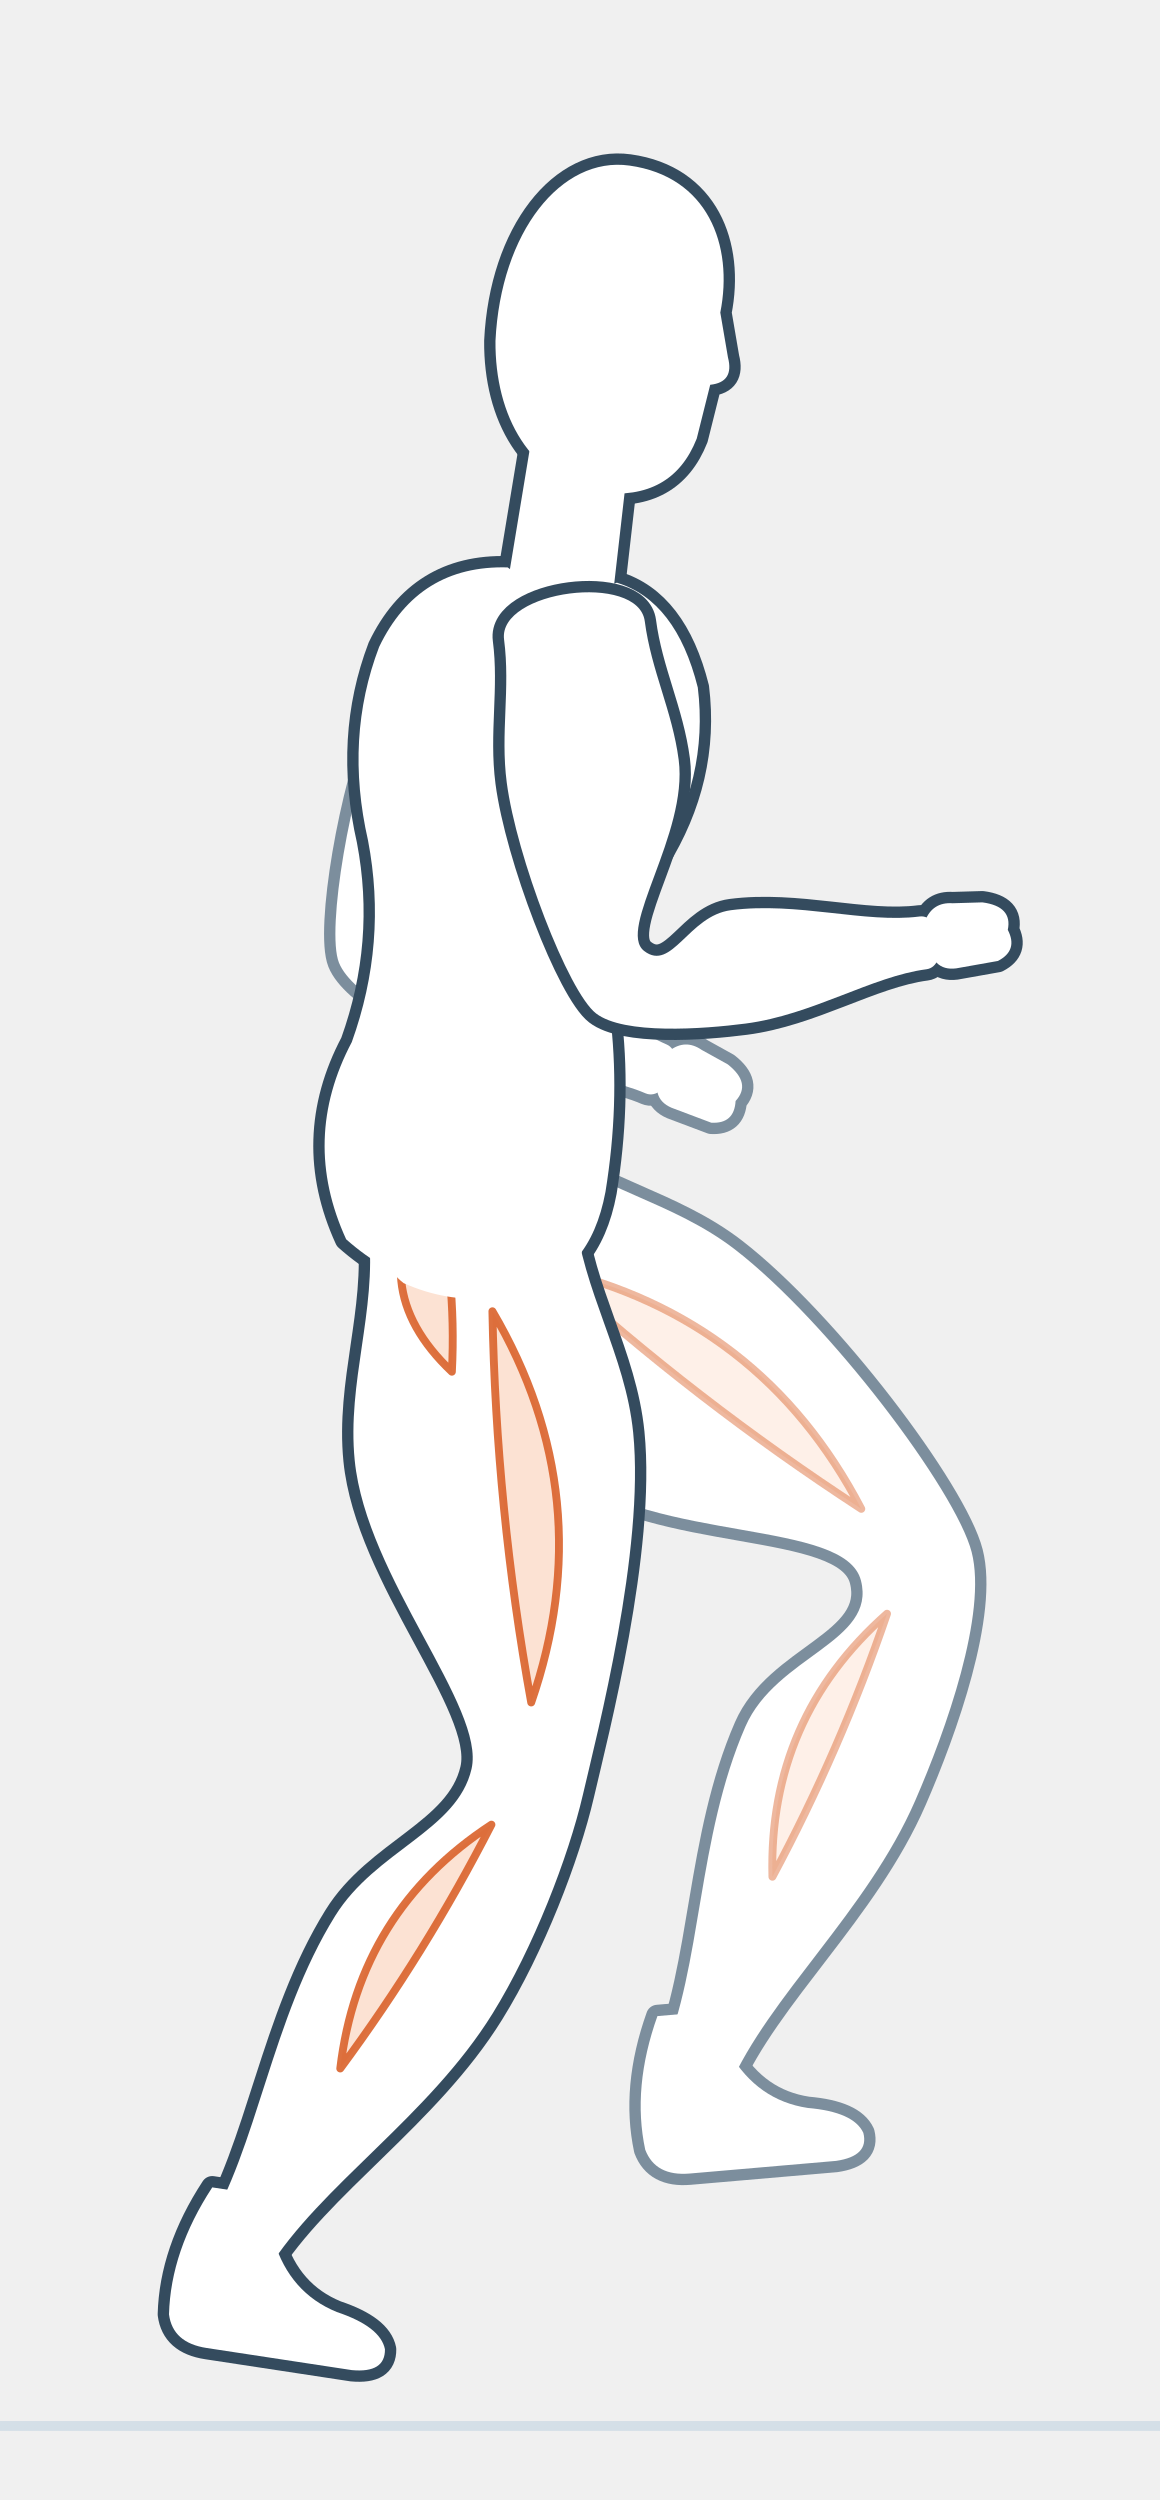
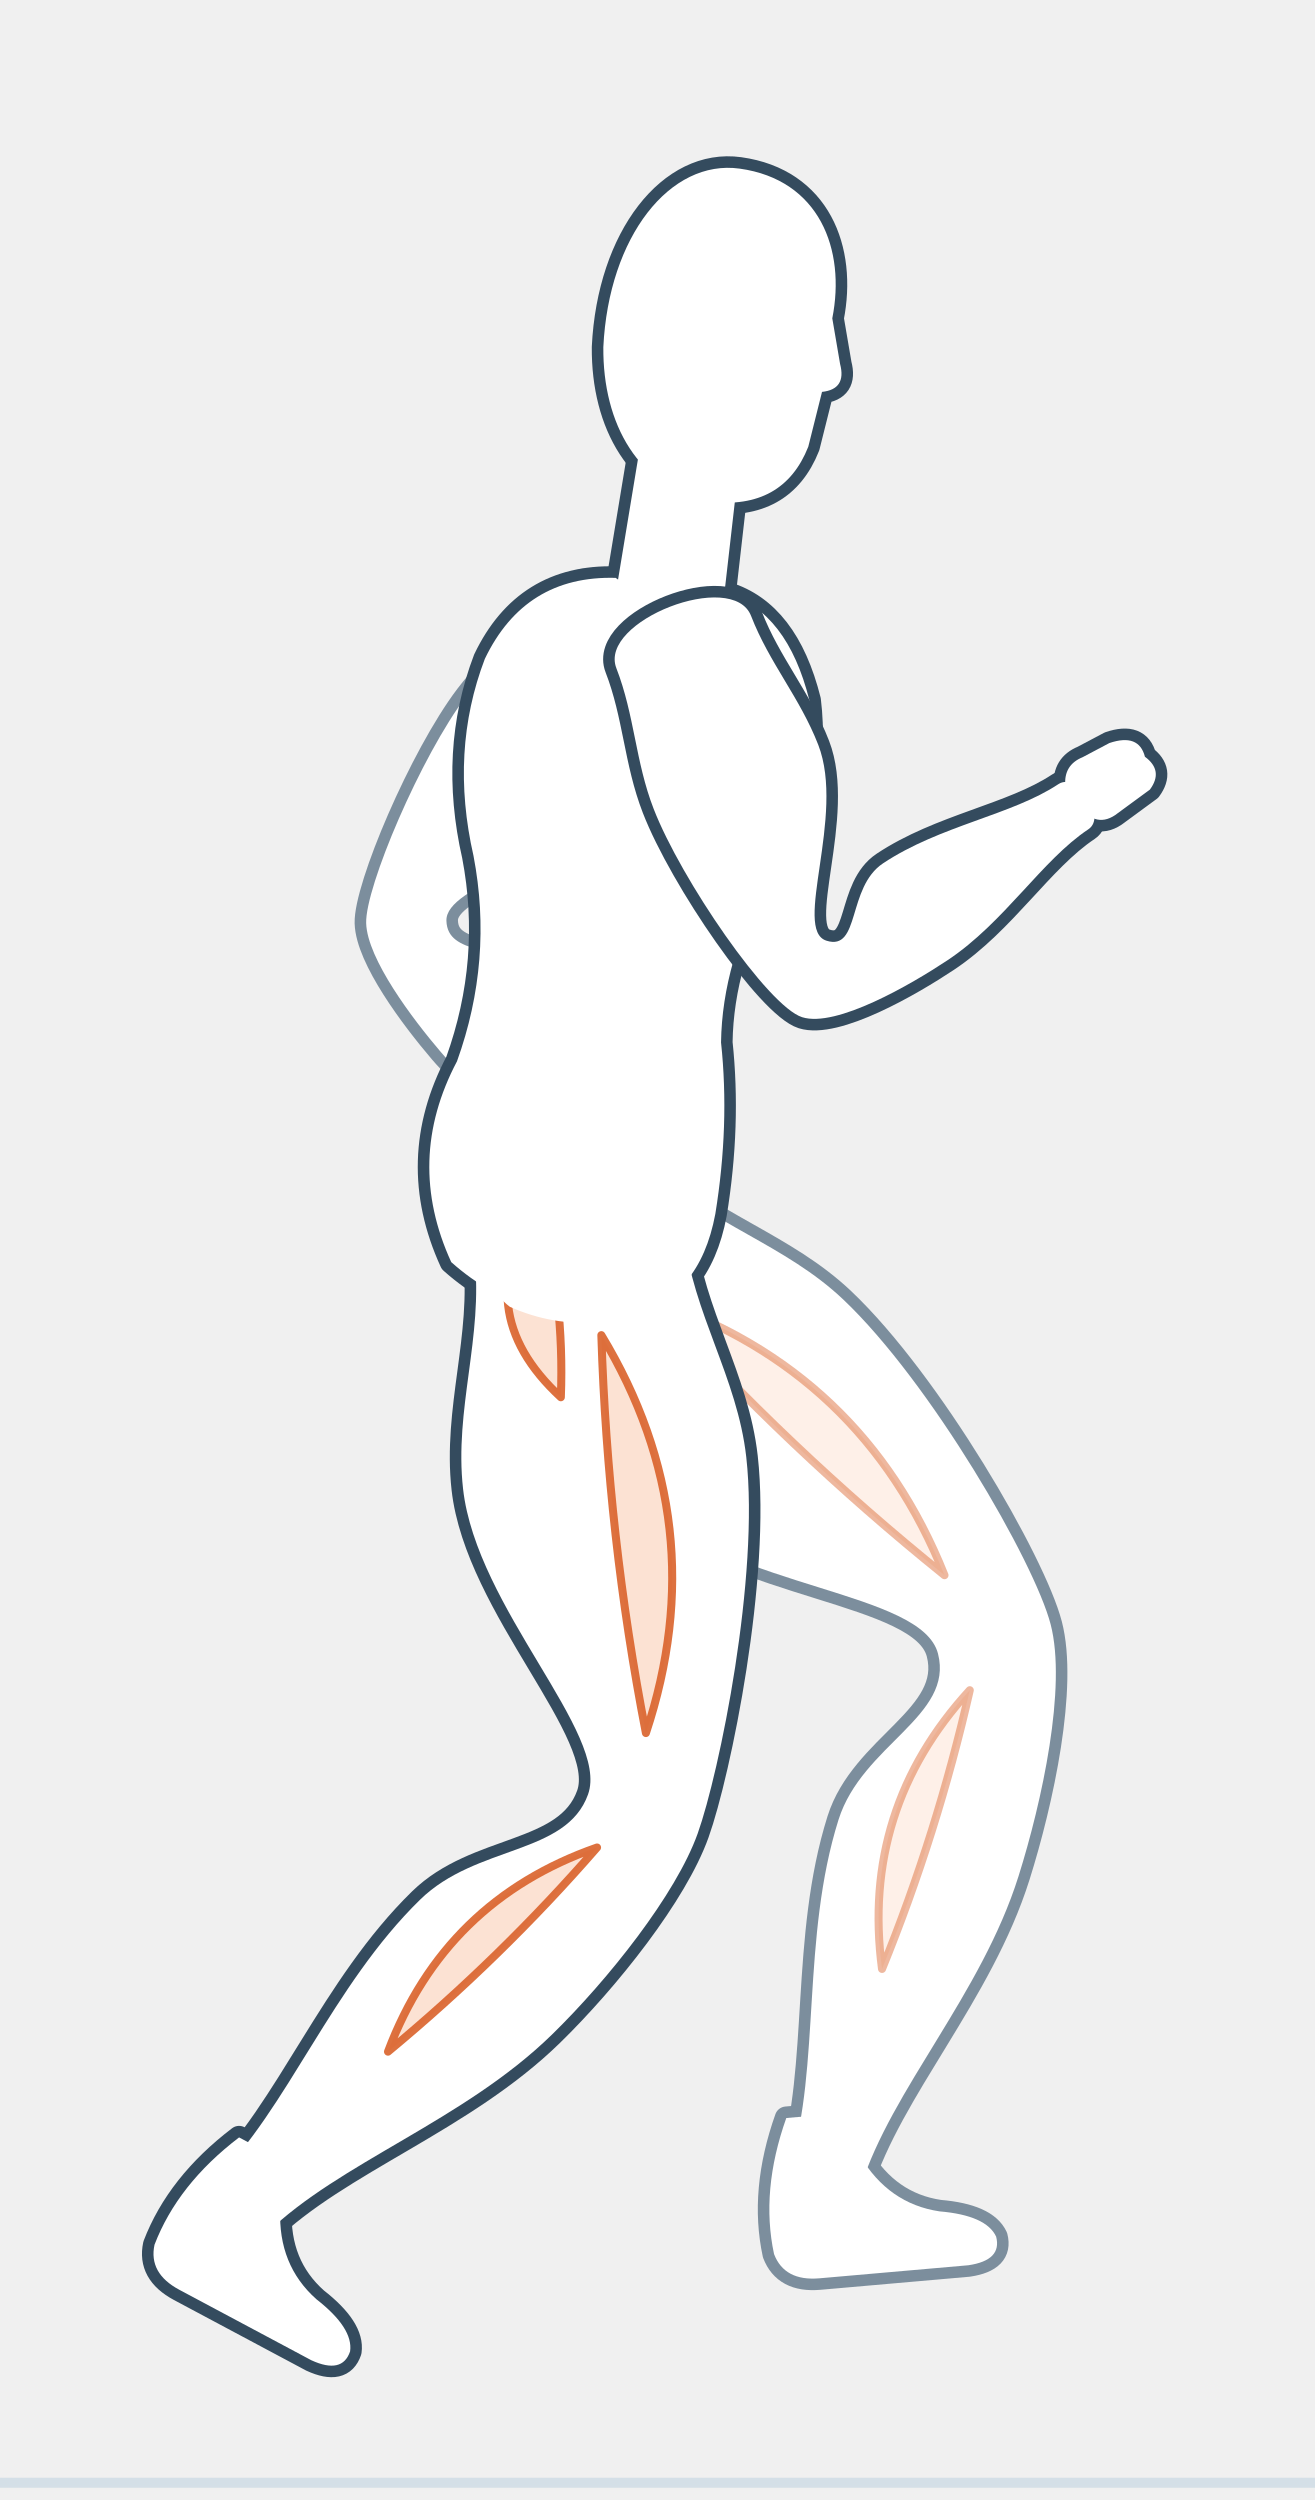
- <svg xmlns="http://www.w3.org/2000/svg" viewBox="103.79 17.79 117.678 253.726">
+ <svg xmlns="http://www.w3.org/2000/svg" viewBox="96.281 16.586 130.962 249.135">
  <path d="M-300 264H800" fill="none" stroke="#d4dfe7" />
  <g class="bw-human-athlete bw-human-outline bw-human-natural bw-human-sketch bw-human-side" stroke="#344b5e" stroke-width="1.05" stroke-linecap="round" stroke-linejoin="round">
    <g class="bw-silhouette-ink" stroke-width="2.3">
      <g class="bw-human-arm bw-human-arm-left" fill="#fff" stroke="#7c8e9d">
-         <path d="M149.534,78.098C147.540,82.727 144.362,86.062 142.368,90.691C139.377,97.634 136.871,112.176 138.189,115.489C139.507,118.801 146.729,122.403 150.715,124.119C156.978,126.817 164.184,126.545 169.308,128.753C171.416,129.661 173.552,124.701 171.445,123.793C166.320,121.586 161.567,116.164 155.303,113.466C151.317,111.749 146.940,115.843 145.622,112.531C144.304,109.219 155.541,104.596 158.532,97.653C160.526,93.024 160.765,88.424 162.759,83.795C164.753,79.166 151.528,73.469 149.534,78.098Z" />
+         <path d="M152.731,75.401C149.692,79.422 145.811,81.904 142.772,85.925C138.214,91.956 132.665,105.018 132.771,108.582C132.877,112.145 137.391,118.123 140.209,121.424C144.637,126.610 151.222,129.548 154.845,133.792C156.335,135.537 160.442,132.031 158.952,130.285C155.329,126.042 153.459,119.078 149.031,113.891C146.213,110.591 140.874,111.907 140.768,108.344C140.662,104.780 152.255,102.568 156.813,96.537C159.852,92.516 161.181,88.105 164.219,84.084C167.258,80.063 155.770,71.381 152.731,75.401Z" />
        <g display="none" class="bw-muscle-traces" data-side="left" />
-         <g class="bw-human-hand" transform="translate(173.591,127.658) rotate(23.303)">
+         <g class="bw-human-hand" transform="translate(159.171,134.700) rotate(49.509)">
          <path d="M-3,-2.2 Q-2,-4 0,-3.6 L3,-3.3 Q6,-2.5 5.2,-.2 Q6,2 3.8,2.8 L-.5,3 Q-3,3 -3,-.2Z" />
        </g>
      </g>
    </g>
    <g class="bw-silhouette-fill" stroke="none">
      <g class="bw-human-arm bw-human-arm-left" fill="#fff" stroke="none">
-         <path d="M149.534,78.098C147.540,82.727 144.362,86.062 142.368,90.691C139.377,97.634 136.871,112.176 138.189,115.489C139.507,118.801 146.729,122.403 150.715,124.119C156.978,126.817 164.184,126.545 169.308,128.753C171.416,129.661 173.552,124.701 171.445,123.793C166.320,121.586 161.567,116.164 155.303,113.466C151.317,111.749 146.940,115.843 145.622,112.531C144.304,109.219 155.541,104.596 158.532,97.653C160.526,93.024 160.765,88.424 162.759,83.795C164.753,79.166 151.528,73.469 149.534,78.098Z" />
+         <path d="M152.731,75.401C149.692,79.422 145.811,81.904 142.772,85.925C138.214,91.956 132.665,105.018 132.771,108.582C132.877,112.145 137.391,118.123 140.209,121.424C144.637,126.610 151.222,129.548 154.845,133.792C156.335,135.537 160.442,132.031 158.952,130.285C155.329,126.042 153.459,119.078 149.031,113.891C146.213,110.591 140.874,111.907 140.768,108.344C140.662,104.780 152.255,102.568 156.813,96.537C159.852,92.516 161.181,88.105 164.219,84.084C167.258,80.063 155.770,71.381 152.731,75.401Z" />
        <g class="bw-muscle-traces" data-side="left" />
-         <g class="bw-human-hand" transform="translate(173.591,127.658) rotate(23.303)">
+         <g class="bw-human-hand" transform="translate(159.171,134.700) rotate(49.509)">
          <path d="M-3,-2.2 Q-2,-4 0,-3.6 L3,-3.3 Q6,-2.5 5.2,-.2 Q6,2 3.8,2.8 L-.5,3 Q-3,3 -3,-.2Z" />
        </g>
      </g>
    </g>
    <g class="bw-silhouette-ink" stroke-width="2.3">
      <g class="bw-human-leg bw-human-leg-left" fill="#fff" stroke="#7c8e9d">
-         <path d="M145.253,150.224C151.569,155.101 154.722,162.210 161.038,167.088C170.511,174.404 189.567,171.956 191.167,178.194C192.767,184.432 182.575,185.832 179.443,193.019C174.522,204.314 175.050,217.372 171.024,226.613C169.767,229.496 176.551,232.452 177.808,229.568C181.834,220.328 191.757,211.823 196.678,200.529C199.810,193.342 204.003,181.549 202.403,175.311C200.803,169.073 187.870,151.926 178.396,144.610C172.080,139.733 164.405,138.480 158.089,133.603C152.272,129.111 139.436,145.732 145.253,150.224Z" />
+         <path d="M146.777,148.330C152.568,153.820 154.987,161.211 160.779,166.700C169.467,174.935 188.139,175.142 189.755,181.376C191.370,187.611 182.198,190.452 179.843,197.930C176.143,209.681 178.047,222.610 175.020,232.224C174.075,235.224 181.133,237.447 182.078,234.447C185.106,224.833 194.075,215.328 197.775,203.577C200.130,196.099 202.599,184.701 200.984,178.467C199.368,172.233 189.004,154.323 180.316,146.088C174.525,140.599 167.015,138.579 161.223,133.089C155.889,128.033 141.442,143.274 146.777,148.330Z" />
        <g display="none" class="bw-muscle-traces" data-side="left">
          <g data-muscle="quadriceps">
-             <path d="M159.623,146.538Q181.036,151.450 191.203,170.925Q174.429,160.006 159.623,146.538Z" fill="#f59e6b" fill-opacity="0.16" stroke="#d9622b" stroke-width=".8" stroke-opacity="0.45" />
+             <path d="M161.445,146.113Q182.253,153.160 190.403,173.561Q174.816,161.005 161.445,146.113Z" fill="#f59e6b" fill-opacity="0.16" stroke="#d9622b" stroke-width=".8" stroke-opacity="0.45" />
          </g>
          <g data-muscle="glutes">
-             <path d="M145.923,141.896Q148.458,154.467 161.262,153.742Q154.491,146.656 145.923,141.896Z" fill="#f59e6b" fill-opacity="0.16" stroke="#d9622b" stroke-width=".8" stroke-opacity="0.45" />
+             <path d="M148.283,140.113Q149.537,152.875 162.348,153.445Q156.327,145.712 148.283,140.113Z" fill="#f59e6b" fill-opacity="0.16" stroke="#d9622b" stroke-width=".8" stroke-opacity="0.45" />
          </g>
          <g data-muscle="calves">
-             <path d="M193.815,181.567Q181.765,192.198 182.183,208.262Q189.090,195.390 193.815,181.567Z" fill="#f59e6b" fill-opacity="0.16" stroke="#d9622b" stroke-width=".8" stroke-opacity="0.45" />
+             <path d="M192.924,185.023Q182.065,196.868 184.178,212.798Q189.686,199.268 192.924,185.023Z" fill="#f59e6b" fill-opacity="0.16" stroke="#d9622b" stroke-width=".8" stroke-opacity="0.45" />
          </g>
        </g>
-         <g class="bw-human-shoe bw-human-foot" transform="translate(174.416,228.090) rotate(-4.935)" fill="#fff">
+         <g class="bw-human-shoe bw-human-foot" transform="translate(178.549,233.336) rotate(-5.010)" fill="#fff">
          <path d="M-3.4,-6 Q-6.6,1 -5.8,7.4 Q-5,10.2 -1.5,10.2 L13.4,10.2 Q16.8,10 16.4,7.6 Q15.6,5.4 11,4.6 Q6,3.4 3.6,-1.6 L3.2,-6 Z" />
        </g>
      </g>
    </g>
    <g class="bw-silhouette-fill" stroke="none">
      <g class="bw-human-leg bw-human-leg-left" fill="#fff" stroke="none">
-         <path d="M145.253,150.224C151.569,155.101 154.722,162.210 161.038,167.088C170.511,174.404 189.567,171.956 191.167,178.194C192.767,184.432 182.575,185.832 179.443,193.019C174.522,204.314 175.050,217.372 171.024,226.613C169.767,229.496 176.551,232.452 177.808,229.568C181.834,220.328 191.757,211.823 196.678,200.529C199.810,193.342 204.003,181.549 202.403,175.311C200.803,169.073 187.870,151.926 178.396,144.610C172.080,139.733 164.405,138.480 158.089,133.603C152.272,129.111 139.436,145.732 145.253,150.224Z" />
+         <path d="M146.777,148.330C152.568,153.820 154.987,161.211 160.779,166.700C169.467,174.935 188.139,175.142 189.755,181.376C191.370,187.611 182.198,190.452 179.843,197.930C176.143,209.681 178.047,222.610 175.020,232.224C174.075,235.224 181.133,237.447 182.078,234.447C185.106,224.833 194.075,215.328 197.775,203.577C200.130,196.099 202.599,184.701 200.984,178.467C199.368,172.233 189.004,154.323 180.316,146.088C174.525,140.599 167.015,138.579 161.223,133.089C155.889,128.033 141.442,143.274 146.777,148.330Z" />
        <g class="bw-muscle-traces" data-side="left">
          <g data-muscle="quadriceps">
-             <path d="M159.623,146.538Q181.036,151.450 191.203,170.925Q174.429,160.006 159.623,146.538Z" fill="#f59e6b" fill-opacity="0.16" stroke="#d9622b" stroke-width=".8" stroke-opacity="0.45" />
+             <path d="M161.445,146.113Q182.253,153.160 190.403,173.561Q174.816,161.005 161.445,146.113Z" fill="#f59e6b" fill-opacity="0.16" stroke="#d9622b" stroke-width=".8" stroke-opacity="0.45" />
          </g>
          <g data-muscle="glutes">
-             <path d="M145.923,141.896Q148.458,154.467 161.262,153.742Q154.491,146.656 145.923,141.896Z" fill="#f59e6b" fill-opacity="0.16" stroke="#d9622b" stroke-width=".8" stroke-opacity="0.45" />
+             <path d="M148.283,140.113Q149.537,152.875 162.348,153.445Q156.327,145.712 148.283,140.113Z" fill="#f59e6b" fill-opacity="0.16" stroke="#d9622b" stroke-width=".8" stroke-opacity="0.45" />
          </g>
          <g data-muscle="calves">
-             <path d="M193.815,181.567Q181.765,192.198 182.183,208.262Q189.090,195.390 193.815,181.567Z" fill="#f59e6b" fill-opacity="0.16" stroke="#d9622b" stroke-width=".8" stroke-opacity="0.45" />
+             <path d="M192.924,185.023Q182.065,196.868 184.178,212.798Q189.686,199.268 192.924,185.023Z" fill="#f59e6b" fill-opacity="0.16" stroke="#d9622b" stroke-width=".8" stroke-opacity="0.45" />
          </g>
        </g>
-         <g class="bw-human-shoe bw-human-foot" transform="translate(174.416,228.090) rotate(-4.935)" fill="#fff">
+         <g class="bw-human-shoe bw-human-foot" transform="translate(178.549,233.336) rotate(-5.010)" fill="#fff">
          <path d="M-3.4,-6 Q-6.6,1 -5.8,7.4 Q-5,10.2 -1.5,10.2 L13.4,10.2 Q16.8,10 16.4,7.6 Q15.6,5.4 11,4.6 Q6,3.4 3.6,-1.6 L3.2,-6 Z" />
        </g>
      </g>
    </g>
    <g class="bw-silhouette-ink" stroke-width="2.3">
-       <g class="bw-human-torso" transform="translate(151.671,141.913) rotate(7.950)">
+       <g class="bw-human-torso" transform="translate(154.000,140.710) rotate(7.950)">
        <g transform="translate(0 -67) rotate(0.000) scale(1) translate(0 67)">
          <path d="M-5,-80L-5.4,-64Q0,-61.5 5.4,-64L5,-80Z" fill="#fff" />
          <path d="M1,-108.5C9,-108.5 12.6,-102 12.2,-95L13.6,-90.6Q14.6,-88.2 12.2,-87.6L11.6,-82Q10,-75.4 2.6,-75.2C-4.6,-75.6 -9,-81.4 -10,-89C-11,-100 -6,-108.5 1,-108.5Z" fill="#fff" />
        </g>
        <g transform="scale(1.000 1)">
          <path d="M-5.6,-66.4Q-14.6,-65.4 -17.4,-56.6Q-19.6,-47 -15.800,-37Q-12.400,-27 -14.6,-16.5Q-18.4,-6 -12.4,3.4Q-4,9 6,6Q12.6,3.6 13,-5Q13.2,-14 11.2,-22Q10.2,-30 13.6,-39Q17.6,-48 15.2,-57Q11.8,-65.4 5.6,-66.4Q0,-63.2 -5.6,-66.4Z" fill="#fff" />
          <g display="none" class="bw-muscle-traces bw-torso-muscles" />
        </g>
      </g>
      <g class="bw-human-leg bw-human-leg-right" fill="#fff" stroke="#344b5e">
-         <path d="M141.222,142.950C142.010,150.891 139.003,158.062 139.790,166.003C140.972,177.915 153.102,191.051 151.646,197.324C150.190,203.597 141.930,205.582 137.800,212.245C131.308,222.716 129.957,235.715 124.646,244.282C122.989,246.955 129.278,250.854 130.935,248.181C136.246,239.614 147.287,232.622 153.778,222.151C157.909,215.487 161.490,206.220 162.946,199.946C164.402,193.673 169.233,175.112 168.052,163.201C167.264,155.260 162.907,148.818 162.120,140.877C161.395,133.563 140.497,135.636 141.222,142.950Z" />
+         <path d="M143.565,141.878C144.453,149.809 141.538,157.018 142.426,164.948C143.758,176.844 157.047,189.340 154.882,195.406C152.717,201.471 143.761,200.412 138.152,205.890C129.338,214.498 124.907,226.792 117.695,233.835C115.445,236.033 120.616,241.327 122.866,239.129C130.077,232.087 142.473,227.948 151.287,219.340C156.896,213.862 163.642,205.370 165.807,199.305C167.972,193.240 171.982,173.683 170.649,161.787C169.761,153.857 165.323,147.471 164.435,139.541C163.617,132.237 142.747,134.574 143.565,141.878Z" />
        <g display="none" class="bw-muscle-traces" data-side="right">
          <g data-muscle="quadriceps">
-             <path d="M153.765,150.871Q164.889,169.815 157.703,190.576Q154.132,170.882 153.765,150.871Z" fill="#f59e6b" fill-opacity="0.3" stroke="#d9622b" stroke-width=".8" stroke-opacity="0.9" />
+             <path d="M156.208,149.639Q167.571,168.441 160.649,189.291Q156.828,169.645 156.208,149.639Z" fill="#f59e6b" fill-opacity="0.3" stroke="#d9622b" stroke-width=".8" stroke-opacity="0.9" />
          </g>
          <g data-muscle="glutes">
-             <path d="M147.738,137.721Q140.335,148.193 149.651,157.007Q150.157,147.219 147.738,137.721Z" fill="#f59e6b" fill-opacity="0.3" stroke="#d9622b" stroke-width=".8" stroke-opacity="0.9" />
+             <path d="M150.014,136.567Q142.745,147.132 152.171,155.827Q152.554,146.034 150.014,136.567Z" fill="#f59e6b" fill-opacity="0.3" stroke="#d9622b" stroke-width=".8" stroke-opacity="0.9" />
          </g>
          <g data-muscle="calves">
-             <path d="M153.666,202.973Q140.215,211.766 138.323,227.723Q147.006,215.975 153.666,202.973Z" fill="#f59e6b" fill-opacity="0.3" stroke="#d9622b" stroke-width=".8" stroke-opacity="0.9" />
+             <path d="M155.779,200.696Q140.611,206.004 134.946,221.042Q146.194,211.720 155.779,200.696Z" fill="#f59e6b" fill-opacity="0.3" stroke="#d9622b" stroke-width=".8" stroke-opacity="0.9" />
          </g>
        </g>
-         <g class="bw-human-shoe bw-human-foot" transform="translate(127.790,246.232) rotate(8.661)" fill="#fff">
+         <g class="bw-human-shoe bw-human-foot" transform="translate(120.281,236.482) rotate(28.093)" fill="#fff">
          <path d="M-3.4,-6 Q-6.6,1 -5.8,7.4 Q-5,10.2 -1.5,10.2 L13.4,10.2 Q16.8,10 16.4,7.6 Q15.6,5.4 11,4.6 Q6,3.4 3.6,-1.6 L3.2,-6 Z" />
        </g>
      </g>
-       <g transform="translate(151.671,141.913) rotate(7.950)" fill="#fff" stroke="none">
+       <g transform="translate(154.000,140.710) rotate(7.950)" fill="#fff" stroke="none">
        <path d="M-12,-12Q0,-9 11.6,-12L11.4,3Q3,9.6 -6,7Q-11.4,4 -12,-12Z" />
      </g>
    </g>
    <g class="bw-silhouette-fill" stroke="none">
-       <g class="bw-human-torso" transform="translate(151.671,141.913) rotate(7.950)">
+       <g class="bw-human-torso" transform="translate(154.000,140.710) rotate(7.950)">
        <g transform="translate(0 -67) rotate(0.000) scale(1) translate(0 67)">
          <path d="M-5,-80L-5.4,-64Q0,-61.5 5.4,-64L5,-80Z" fill="#fff" />
          <path d="M1,-108.5C9,-108.5 12.6,-102 12.2,-95L13.6,-90.6Q14.6,-88.2 12.2,-87.6L11.6,-82Q10,-75.4 2.6,-75.2C-4.6,-75.6 -9,-81.4 -10,-89C-11,-100 -6,-108.5 1,-108.5Z" fill="#fff" />
        </g>
        <g transform="scale(1.000 1)">
          <path d="M-5.6,-66.4Q-14.6,-65.4 -17.4,-56.6Q-19.6,-47 -15.800,-37Q-12.400,-27 -14.6,-16.5Q-18.4,-6 -12.4,3.4Q-4,9 6,6Q12.6,3.6 13,-5Q13.2,-14 11.2,-22Q10.2,-30 13.6,-39Q17.6,-48 15.2,-57Q11.8,-65.4 5.6,-66.4Q0,-63.2 -5.6,-66.4Z" fill="#fff" />
          <g class="bw-muscle-traces bw-torso-muscles" />
        </g>
      </g>
      <g class="bw-human-leg bw-human-leg-right" fill="#fff" stroke="none">
-         <path d="M141.222,142.950C142.010,150.891 139.003,158.062 139.790,166.003C140.972,177.915 153.102,191.051 151.646,197.324C150.190,203.597 141.930,205.582 137.800,212.245C131.308,222.716 129.957,235.715 124.646,244.282C122.989,246.955 129.278,250.854 130.935,248.181C136.246,239.614 147.287,232.622 153.778,222.151C157.909,215.487 161.490,206.220 162.946,199.946C164.402,193.673 169.233,175.112 168.052,163.201C167.264,155.260 162.907,148.818 162.120,140.877C161.395,133.563 140.497,135.636 141.222,142.950Z" />
+         <path d="M143.565,141.878C144.453,149.809 141.538,157.018 142.426,164.948C143.758,176.844 157.047,189.340 154.882,195.406C152.717,201.471 143.761,200.412 138.152,205.890C129.338,214.498 124.907,226.792 117.695,233.835C115.445,236.033 120.616,241.327 122.866,239.129C130.077,232.087 142.473,227.948 151.287,219.340C156.896,213.862 163.642,205.370 165.807,199.305C167.972,193.240 171.982,173.683 170.649,161.787C169.761,153.857 165.323,147.471 164.435,139.541C163.617,132.237 142.747,134.574 143.565,141.878Z" />
        <g class="bw-muscle-traces" data-side="right">
          <g data-muscle="quadriceps">
-             <path d="M153.765,150.871Q164.889,169.815 157.703,190.576Q154.132,170.882 153.765,150.871Z" fill="#f59e6b" fill-opacity="0.3" stroke="#d9622b" stroke-width=".8" stroke-opacity="0.9" />
+             <path d="M156.208,149.639Q167.571,168.441 160.649,189.291Q156.828,169.645 156.208,149.639Z" fill="#f59e6b" fill-opacity="0.3" stroke="#d9622b" stroke-width=".8" stroke-opacity="0.9" />
          </g>
          <g data-muscle="glutes">
-             <path d="M147.738,137.721Q140.335,148.193 149.651,157.007Q150.157,147.219 147.738,137.721Z" fill="#f59e6b" fill-opacity="0.3" stroke="#d9622b" stroke-width=".8" stroke-opacity="0.9" />
+             <path d="M150.014,136.567Q142.745,147.132 152.171,155.827Q152.554,146.034 150.014,136.567Z" fill="#f59e6b" fill-opacity="0.3" stroke="#d9622b" stroke-width=".8" stroke-opacity="0.9" />
          </g>
          <g data-muscle="calves">
-             <path d="M153.666,202.973Q140.215,211.766 138.323,227.723Q147.006,215.975 153.666,202.973Z" fill="#f59e6b" fill-opacity="0.3" stroke="#d9622b" stroke-width=".8" stroke-opacity="0.9" />
+             <path d="M155.779,200.696Q140.611,206.004 134.946,221.042Q146.194,211.720 155.779,200.696Z" fill="#f59e6b" fill-opacity="0.3" stroke="#d9622b" stroke-width=".8" stroke-opacity="0.9" />
          </g>
        </g>
-         <g class="bw-human-shoe bw-human-foot" transform="translate(127.790,246.232) rotate(8.661)" fill="#fff">
+         <g class="bw-human-shoe bw-human-foot" transform="translate(120.281,236.482) rotate(28.093)" fill="#fff">
          <path d="M-3.4,-6 Q-6.6,1 -5.8,7.4 Q-5,10.2 -1.5,10.2 L13.4,10.2 Q16.8,10 16.4,7.6 Q15.6,5.4 11,4.6 Q6,3.4 3.6,-1.6 L3.2,-6 Z" />
        </g>
      </g>
-       <g transform="translate(151.671,141.913) rotate(7.950)" fill="#fff" stroke="none">
+       <g transform="translate(154.000,140.710) rotate(7.950)" fill="#fff" stroke="none">
        <path d="M-12,-12Q0,-9 11.6,-12L11.4,3Q3,9.6 -6,7Q-11.4,4 -12,-12Z" />
      </g>
    </g>
    <g class="bw-silhouette-ink" stroke-width="2.3">
      <g class="bw-human-arm bw-human-arm-right" fill="#fff" stroke="#344b5e">
-         <path d="M154.949,82.704C155.598,87.702 154.568,92.192 155.217,97.190C156.191,104.687 161.462,118.471 164.287,120.646C167.111,122.821 175.160,122.229 179.464,121.670C186.227,120.792 192.283,116.879 197.817,116.160C200.092,115.864 199.397,110.509 197.121,110.805C191.587,111.524 184.732,109.288 177.969,110.167C173.665,110.726 171.992,116.482 169.168,114.307C166.343,112.132 173.645,102.419 172.671,94.922C172.021,89.925 169.878,85.847 169.229,80.849C168.579,75.851 154.299,77.706 154.949,82.704Z" />
+         <path d="M157.704,83.174C159.525,87.873 159.594,92.480 161.415,97.179C164.147,104.228 172.817,116.875 176.215,117.953C179.613,119.031 187.090,114.681 190.704,112.279C196.384,108.504 200.090,102.319 204.737,99.230C206.649,97.960 203.660,93.462 201.748,94.733C197.101,97.821 189.963,98.843 184.283,102.618C180.669,105.020 182.033,111.406 178.635,110.328C175.237,109.250 180.558,97.869 177.826,90.820C176.005,86.121 172.952,82.671 171.131,77.971C169.310,73.271 155.883,78.474 157.704,83.174Z" />
        <g display="none" class="bw-muscle-traces" data-side="right" />
-         <g class="bw-human-hand" transform="translate(200.940,113.031) rotate(-7.403)">
+         <g class="bw-human-hand" transform="translate(206.158,95.044) rotate(-33.609)">
          <path d="M-3,-2.2 Q-2,-4 0,-3.6 L3,-3.3 Q6,-2.5 5.2,-.2 Q6,2 3.8,2.8 L-.5,3 Q-3,3 -3,-.2Z" />
        </g>
      </g>
    </g>
    <g class="bw-silhouette-fill" stroke="none">
      <g class="bw-human-arm bw-human-arm-right" fill="#fff" stroke="none">
-         <path d="M154.949,82.704C155.598,87.702 154.568,92.192 155.217,97.190C156.191,104.687 161.462,118.471 164.287,120.646C167.111,122.821 175.160,122.229 179.464,121.670C186.227,120.792 192.283,116.879 197.817,116.160C200.092,115.864 199.397,110.509 197.121,110.805C191.587,111.524 184.732,109.288 177.969,110.167C173.665,110.726 171.992,116.482 169.168,114.307C166.343,112.132 173.645,102.419 172.671,94.922C172.021,89.925 169.878,85.847 169.229,80.849C168.579,75.851 154.299,77.706 154.949,82.704Z" />
+         <path d="M157.704,83.174C159.525,87.873 159.594,92.480 161.415,97.179C164.147,104.228 172.817,116.875 176.215,117.953C179.613,119.031 187.090,114.681 190.704,112.279C196.384,108.504 200.090,102.319 204.737,99.230C206.649,97.960 203.660,93.462 201.748,94.733C197.101,97.821 189.963,98.843 184.283,102.618C180.669,105.020 182.033,111.406 178.635,110.328C175.237,109.250 180.558,97.869 177.826,90.820C176.005,86.121 172.952,82.671 171.131,77.971C169.310,73.271 155.883,78.474 157.704,83.174Z" />
        <g class="bw-muscle-traces" data-side="right" />
-         <g class="bw-human-hand" transform="translate(200.940,113.031) rotate(-7.403)">
+         <g class="bw-human-hand" transform="translate(206.158,95.044) rotate(-33.609)">
          <path d="M-3,-2.2 Q-2,-4 0,-3.6 L3,-3.3 Q6,-2.5 5.2,-.2 Q6,2 3.8,2.8 L-.5,3 Q-3,3 -3,-.2Z" />
        </g>
      </g>
    </g>
  </g>
</svg>
